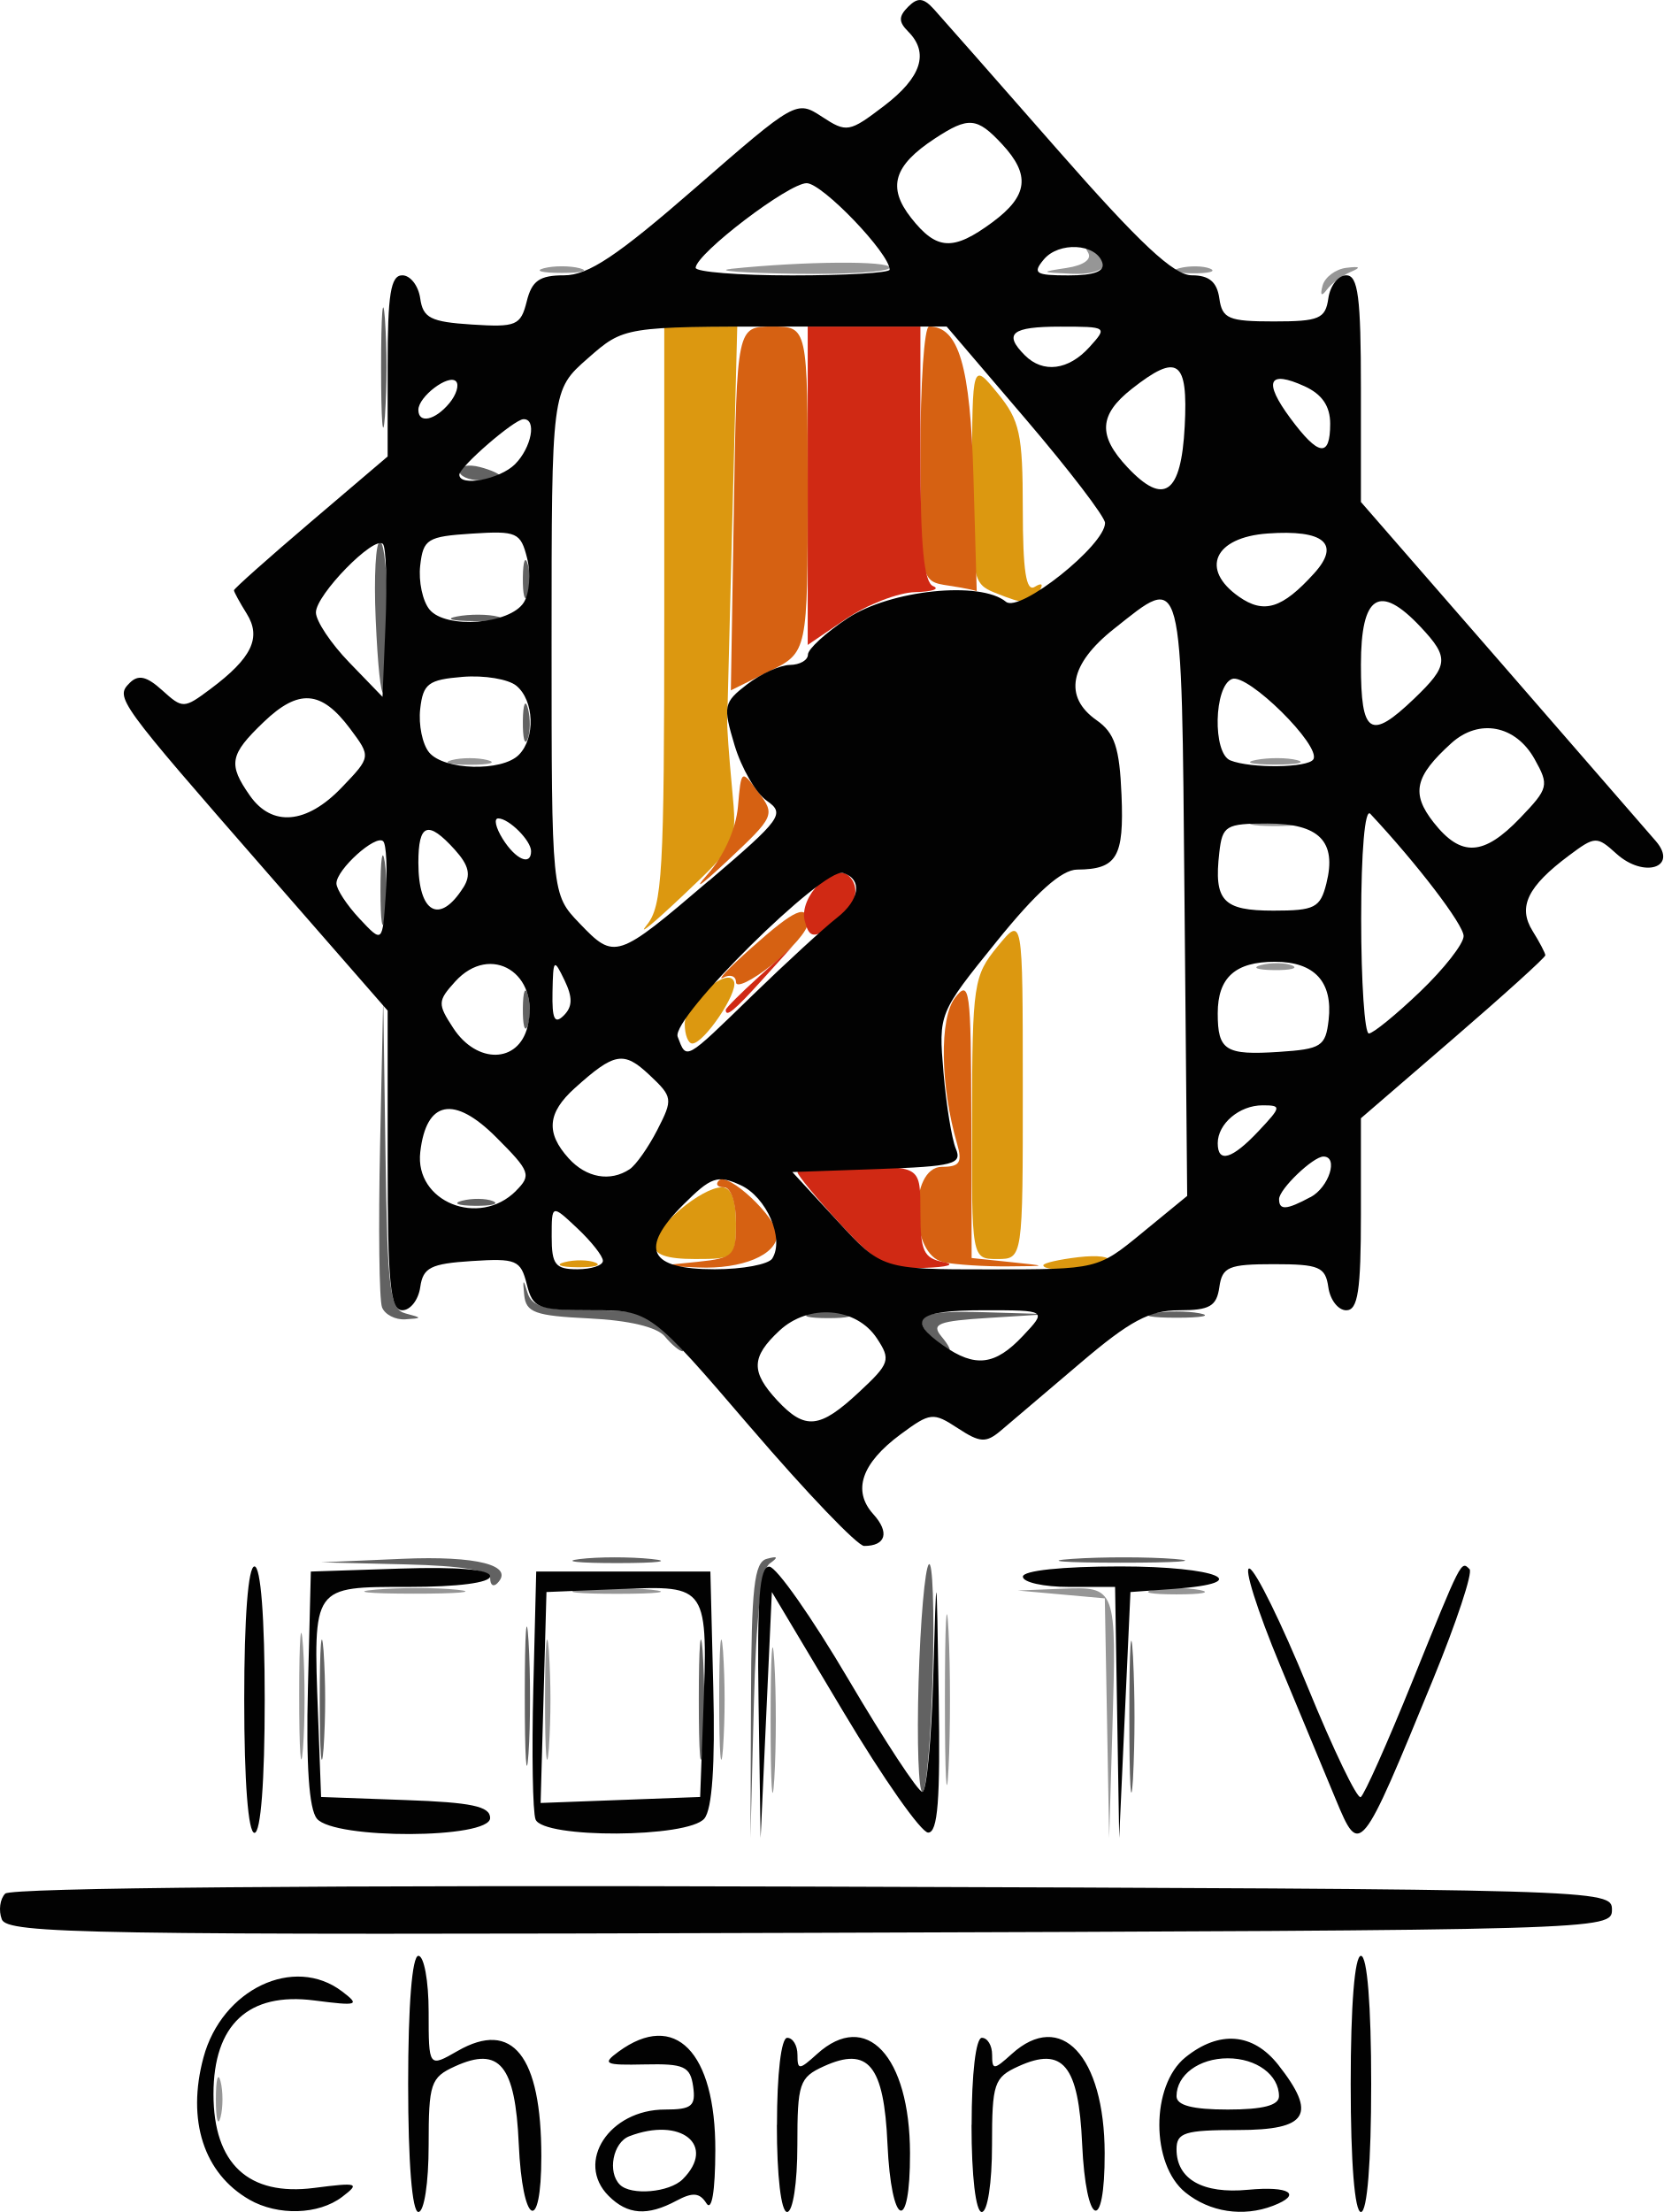
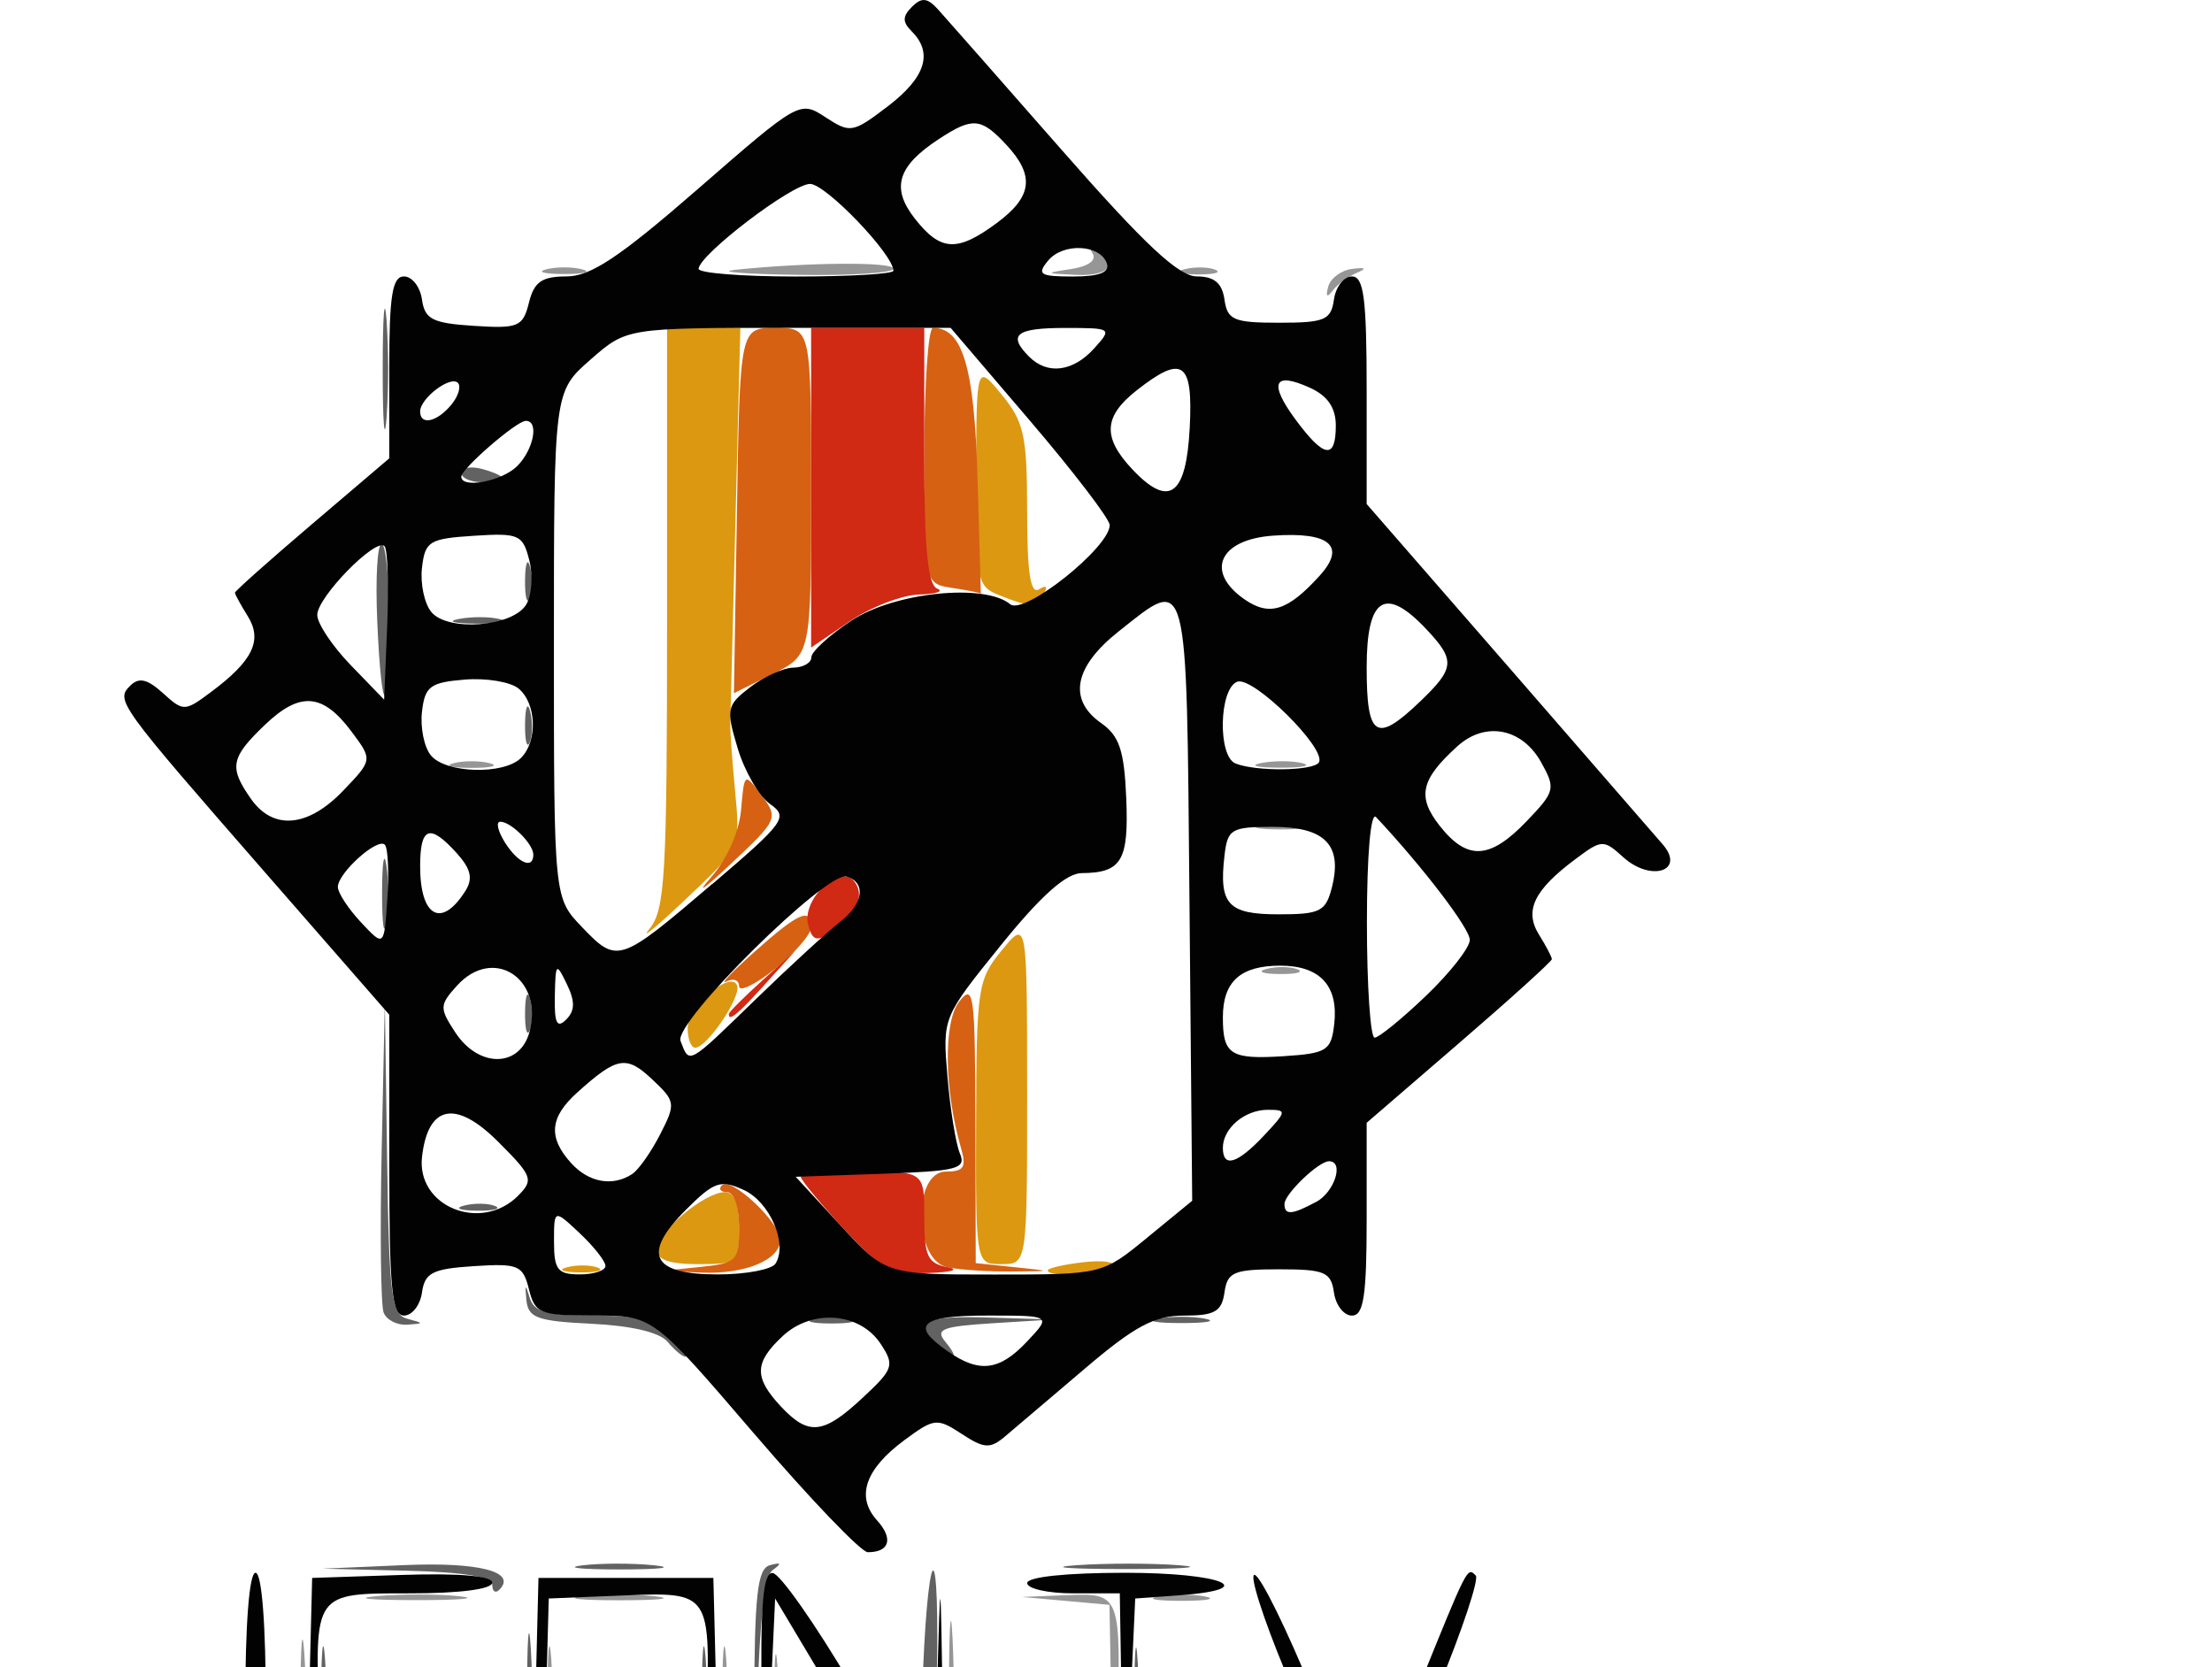
- <svg xmlns="http://www.w3.org/2000/svg" height="215.867" width="162.344">
+ <svg xmlns="http://www.w3.org/2000/svg" viewBox="0 0 215 162">
  <path d="M21.07 204.867c0-1.925.206-2.713.457-1.75s.252 2.537 0 3.5-.457.175-.457-1.75zm54.146-37c0-6.325.162-8.912.36-5.75s.198 8.338 0 11.5-.36.575-.36-5.75zm17.014-2c0-7.425.157-10.463.35-6.75s.192 9.787 0 13.5-.35.675-.35-6.75zm15.82 1.808l-.212-11.692-8.5-.766 4.28-.175c5.347-.218 5.367-.162 4.967 13.4l-.323 10.936zm-78.847-2.308c.003-5.5.17-7.622.373-4.716s.2 7.406-.005 10-.37.216-.368-5.284zm23.995.5c0-5.225.17-7.363.375-4.75a73.1 73.1 0 0 1 0 9.5c-.206 2.613-.375.475-.375-4.75zm17 0c0-5.225.17-7.363.375-4.75a73.1 73.1 0 0 1 0 9.5c-.206 2.613-.375.475-.375-4.75zm-33.584-10.733c2.352-.21 5.952-.208 8 .007s.124.388-4.276.384-6.076-.18-3.724-.39zm19.95.012c1.775-.22 4.925-.225 7-.008s.622.397-3.228.402-5.548-.173-3.772-.394zm56.022.016c1.237-.238 3.262-.238 4.5 0s.225.433-2.25.433-3.487-.195-2.25-.433zm10.52-60.987c.973-.254 2.323-.237 3 .037s-.12.48-1.77.46-2.204-.245-1.23-.498zM122.6 80.16c1.244-.24 3.044-.23 4 .02s-.062.446-2.262.435-2.982-.216-1.738-.455zm-78.512-5.982c.962-.252 2.538-.252 3.5 0s.175.457-1.75.457-2.712-.206-1.75-.457zm78.512-.018c1.244-.24 3.044-.23 4 .02s-.062.446-2.262.435-2.982-.216-1.738-.455zm6.495-46.293c.225-.825 1.272-1.605 2.326-1.732 1.347-.163 1.47-.044.417.4-.825.348-1.872 1.127-2.326 1.732-.53.708-.68.565-.417-.4zm-76.007-1.69c.963-.252 2.537-.252 3.5 0s.175.457-1.75.457-2.713-.206-1.75-.457zm18.25.058c7.174-.745 15.504-.808 15.502-.118-.001.413-4.164.678-9.252.6s-7.9-.3-6.25-.472zm32.767-.086c1.67-.252 2.5-.85 2.096-1.505-.4-.65-.206-.8.483-.373 2.2 1.36 1.14 2.595-2.095 2.446-3.05-.14-3.08-.176-.483-.568zm11.002.025c.973-.254 2.323-.237 3 .037s-.12.48-1.77.46-2.204-.244-1.23-.498z" fill="#969696" />
  <path d="M55.107 123.174c.973-.254 2.323-.237 3 .037s-.12.48-1.77.46-2.204-.245-1.23-.498zm46.73.302c0-.215 1.543-.57 3.43-.79s3.2-.044 2.94.39c-.484.783-6.37 1.153-6.37.4zm-38-2.037c0-1.67 4.648-5.573 6.635-5.573.893 0 1.365 1.21 1.365 3.5 0 3.417-.095 3.5-4 3.5-2.798 0-4-.43-4-1.427zm31.036-12.323c.034-13.1.152-13.892 2.495-16.75 2.46-3 2.46-3 2.464 13.75s.005 16.75-2.495 16.75-2.5 0-2.464-13.75zm-28.036-9.193c0-2.095 4.273-5.737 4.817-4.106.37 1.11-2.915 5.97-4.067 6.018-.412.017-.75-.843-.75-1.912zm-3.72-9.635c1.536-1.857 1.72-5.086 1.72-30.25v-28.17h7.124l-.98 38.5c-.03.55.18 3.475.467 6.5.52 5.5.52 5.5-4.765 10.5-2.906 2.75-4.5 4.065-3.565 2.92zm33.97-32.452c-2.142-.86-2.248-1.424-2.214-11.687.036-10.782.036-10.782 2.495-7.782 2.173 2.65 2.46 3.967 2.464 11.31.004 6.025.322 8.113 1.16 7.595.715-.442.883-.274.44.44-.827 1.338-1.292 1.35-4.345.123z" fill="#dc9810" />
  <path d="M68.088 123.14c3.53-.37 3.75-.594 3.75-3.832 0-1.954-.504-3.44-1.167-3.44-.642 0-.865-.302-.496-.67.87-.87 5.663 3.624 5.663 5.3 0 1.958-3.424 3.38-7.684 3.193l-3.816-.168zm24 .023c-3.3-.634-3.414-9.294-.133-9.294 1.722 0 1.995-.42 1.463-2.25-1.647-5.674-1.74-12.267-.198-14.25 1.428-1.837 1.557-.885 1.586 11.7l.032 13.7 3.75.392c3.75.392 3.75.392-.25.424-2.2.018-5.013-.163-6.25-.4zm-20.25-27.31c0-.606-.562-.805-1.25-.443s.55-.944 2.75-2.903c4.303-3.832 5.5-4.352 5.5-2.387 0 .688-1.575 2.507-3.5 4.043s-3.5 2.297-3.5 1.69zM69.03 85.367c1.613-1.8 2.8-4.448 3-6.65.317-3.65.317-3.65 2.004-1.396 1.645 2.198 1.57 2.362-3 6.65-2.572 2.418-3.474 3.046-2.004 1.396zm2.6-35.748c.294-17.752.294-17.752 3.75-17.752s3.456 0 3.456 15.895 0 15.895-3.75 17.752l-3.75 1.857zm20.956 7.53c-2.75-.417-2.75-.417-2.75-12.85 0-6.838.38-12.434.845-12.434 2.904 0 4.03 3.83 4.338 14.757l.317 11.095c0-.084-1.237-.34-2.75-.568z" fill="#d66112" />
  <path d="M73.3 165.95c.04-11.05.313-13.5 1.548-13.826 1.078-.293 1.157-.164.28.458-.82.582-1.326 5.11-1.548 13.826l-.33 12.96zm36.93 1.418c.002-6.6.164-9.17.36-5.71a121.81 121.81 0 0 1-.004 12c-.198 3.14-.358.31-.356-6.29zm-59.008-2c.002-6.05.167-8.396.366-5.213s.197 8.133-.004 11-.364.263-.362-5.787zm-20.014.5c0-5.225.17-7.363.375-4.75a73.1 73.1 0 0 1 0 9.5c-.206 2.613-.375.475-.375-4.75zm37 0c0-5.225.17-7.363.375-4.75a73.1 73.1 0 0 1 0 9.5c-.206 2.613-.375.475-.375-4.75zm21.452-1.748c.172-5.914.622-11.07 1-11.456s.547 4.45.377 10.75-.62 11.455-1 11.456-.55-4.836-.377-10.75zm-41.813-10.085c0-.778-2.746-1.234-8.25-1.368l-8.25-.2 7.905-.344c7.31-.318 11.03.643 9.278 2.396-.376.376-.683.158-.683-.483zm8.728-1.888c1.775-.22 4.925-.225 7-.008s.622.397-3.228.402-5.548-.173-3.772-.394zm48.056-.017c2.906-.203 7.406-.2 10 .005s.216.37-5.284.368-7.622-.17-4.716-.373zm-39.746-21.716c-.756-.91-3.505-1.565-7.362-1.75-5.308-.255-6.183-.57-6.358-2.296-.158-1.558-.09-1.613.313-.25.414 1.405 1.654 1.75 6.288 1.75 4.502 0 6.17.44 7.582 2 .995 1.1 1.57 2 1.277 2s-1.076-.655-1.74-1.454zm26.162.254c-2.254-2.254-1.2-2.8 5.05-2.61l6.25.19-5.83.363c-4.953.31-5.648.58-4.628 1.81 1.45 1.748.837 1.928-.843.248zm-53.76-3.096c-.274-.713-.36-7.8-.19-15.75l.308-14.454.22 15.177c.196 13.504.413 15.227 1.97 15.634 1.64.43 1.638.465-.03.573-.98.064-2.005-.467-2.28-1.18zm41.8.607c.963-.252 2.537-.252 3.5 0s.175.457-1.75.457-2.713-.206-1.75-.457zm33.5-.016c1.237-.238 3.262-.238 4.5 0s.225.433-2.25.433-3.487-.195-2.25-.433zm-67.48-10.987c.973-.254 2.323-.237 3 .037s-.12.48-1.77.46-2.204-.245-1.23-.498zm5.926-18.807c.02-1.65.244-2.204.498-1.23s.237 2.323-.037 3-.48-.12-.46-1.77zm-13.895-11.5c0-3.025.187-4.263.417-2.75s.23 3.987 0 5.5-.417.275-.417-2.75zm13.895-16.5c.02-1.65.244-2.204.498-1.23s.237 2.323-.037 3-.48-.12-.46-1.77zM36.667 60.365c-.18-4.126.01-7.5.42-7.5s.75 3.377.75 7.502c0 9.688-.746 9.687-1.17-.002zm7.933-.205c1.244-.24 3.044-.23 4 .02s-.062.446-2.262.435-2.982-.216-1.738-.455zm6.433-3.793c.02-1.65.244-2.204.498-1.23s.237 2.323-.037 3-.48-.12-.46-1.77zM44.838 45.96c0-.5.9-.67 2-.383s2 .696 2 .906-.9.383-2 .383-2-.408-2-.906zm-7.64-10.094c0-5.225.17-7.363.375-4.75a73.1 73.1 0 0 1 0 9.5c-.206 2.612-.375.475-.375-4.75z" fill="#626262" />
  <path d="M81.965 119.39c-2.27-2.463-4.127-4.713-4.127-5s2.7-.522 6-.522c6 0 6 0 6 4.43 0 3.8.32 4.492 2.25 4.864 1.25.24.417.494-1.873.57-3.678.12-4.568-.347-8.25-4.34zM70.838 98.554c0-.172 1.463-1.635 3.25-3.25l3.25-2.937-2.937 3.25c-2.738 3.03-3.563 3.7-3.563 2.937zm7.71-8.686c-.615-2.352 2.862-5.83 4.346-4.345 1.3 1.3.415 3.568-1.974 5.06-1.568.98-1.96.86-2.372-.715zm.29-42.465V31.867h11v12.417c0 8.998.344 12.556 1.25 12.92.688.277-.108.54-1.768.583s-4.697 1.22-6.75 2.615l-3.732 2.536z" fill="#d02914" />
  <path d="M24.338 214.66c-4.45-2.552-6.128-7.748-4.478-13.874 1.795-6.666 8.838-10.017 13.537-6.44 1.774 1.35 1.54 1.425-2.73.875-6.41-.826-9.83 2.356-9.83 9.148s3.42 9.974 9.83 9.148c4.27-.55 4.503-.475 2.73.875-2.3 1.75-6.27 1.868-9.06.27zm15.5-11.292c0-7.667.387-12.5 1-12.5.55 0 1 2.454 1 5.453 0 5.453 0 5.453 2.832 3.828 5.354-3.073 8.168.47 8.168 10.283 0 7.758-1.85 6.742-2.204-1.21-.342-7.684-1.875-9.55-6.218-7.572-2.387 1.087-2.578 1.658-2.578 7.696 0 3.68-.436 6.52-1 6.52-.613 0-1-4.833-1-12.5zm19.57 10.93c-3.29-3.29.064-8.43 5.498-8.43 2.61 0 3.022-.336 2.75-2.25-.28-1.962-.883-2.238-4.72-2.152-3.926.087-4.202-.048-2.56-1.25 5.505-4.026 9.468.012 9.445 9.625-.01 4.02-.345 6.008-.873 5.174-.658-1.04-1.336-1.097-2.92-.25-2.838 1.52-4.77 1.382-6.62-.468zm7.23-1.63c3.32-3.32-.176-6.128-5.218-4.193-1.594.612-2.15 3.5-.915 4.726 1.087 1.087 4.84.76 6.133-.533zm9.2-5.3c0-5 .412-8.5 1-8.5.55 0 1 .745 1 1.655 0 1.512.166 1.505 1.918-.08 4.796-4.34 9.043.192 9.068 9.675.02 7.994-1.828 7.24-2.2-.896-.342-7.684-1.875-9.55-6.218-7.572-2.387 1.087-2.578 1.658-2.578 7.696 0 3.68-.436 6.52-1 6.52-.588 0-1-3.5-1-8.5zm19 0c0-5 .412-8.5 1-8.5.55 0 1 .745 1 1.655 0 1.512.166 1.505 1.918-.08 4.796-4.34 9.043.192 9.068 9.675.02 7.994-1.828 7.24-2.2-.896-.342-7.684-1.875-9.55-6.218-7.572-2.387 1.087-2.578 1.658-2.578 7.696 0 3.68-.436 6.52-1 6.52-.588 0-1-3.5-1-8.5zm20.86 6.588c-3.385-2.74-3.385-10.436 0-13.177 3.3-2.664 6.6-2.4 9.067.723 3.824 4.862 2.896 6.365-3.927 6.365-5.203 0-6 .25-6 1.878 0 2.925 2.56 4.375 6.98 3.953 4.058-.387 5.353.444 2.437 1.563s-6.178.622-8.557-1.305zm9.14-9.388c0-2.08-2.2-3.7-5-3.7s-5 1.62-5 3.7c0 .893 1.564 1.3 5 1.3s5-.407 5-1.3zm7-1.2c0-7.667.387-12.5 1-12.5s1 4.833 1 12.5-.387 12.5-1 12.5-1-4.833-1-12.5zM.176 187.306c-.332-.865-.18-1.996.335-2.512.574-.574 31.265-.84 78.883-.683 77.192.254 77.944.275 77.944 2.256s-.752 2.002-78.28 2.256c-70.43.23-78.34.098-78.883-1.317zm23.662-21.44c0-8 .385-13 1-13s1 5 1 13-.385 13-1 13-1-5-1-13zm7.09 11.607c-.765-.922-1.06-5.233-.872-12.75l.284-11.357 8.75-.29c5.57-.184 8.75.09 8.75.75 0 .632-3.128 1.04-7.98 1.04-9.41 0-9.286-.175-8.816 12.503l.297 7.997 8.25.3c6.432.226 8.25.612 8.25 1.75 0 2.048-15.217 2.108-16.91.066zm21.345.082c-.277-.72-.375-6.46-.22-12.75l.285-11.44h17l.284 11.357c.188 7.517-.107 11.828-.872 12.75-1.575 1.897-15.753 1.968-16.477.082zm16.362-10.186c.47-12.663.482-12.644-8.076-12.297l-7.22.293-.57 20.585 15.57-.585.297-7.997zm5.405-1.253c-.153-10.05.1-13.245 1.05-13.228.688.012 4.163 4.962 7.722 11s6.808 10.978 7.217 10.978.888-5.062 1.064-11.25c.32-11.25.32-11.25.533 2 .162 10.06-.087 13.244-1.036 13.224-.687-.014-4.4-5.302-8.25-11.75l-7-11.724-1.098 24zm35 1l-.2-12.25h-4.5c-2.475 0-4.5-.45-4.5-1 0-.596 3.833-1 9.5-1 9.5 0 13.34 1.607 5.25 2.192l-4.25.308-1.098 24zm21.346 8.5l-5.433-13.078c-2.246-5.405-3.59-9.663-2.986-9.462s3.15 5.39 5.66 11.528 4.845 10.99 5.188 10.776 2.593-5.253 5-11.2c4.872-12.046 4.79-11.883 5.625-11.046.33.33-1.274 5.176-3.567 10.766-7.072 17.247-7.15 17.342-9.487 11.715zm-57.07-36.25c-9.858-11.5-9.858-11.5-15.56-11.5-5.28 0-5.75-.19-6.343-2.553-.59-2.346-1.023-2.53-5.358-2.25-4.02.26-4.765.636-5.037 2.553-.176 1.238-.963 2.25-1.75 2.25-1.175 0-1.43-2.607-1.43-14.62v-14.62l-11.75-13.46C11.42 68.36 11.22 68.084 12.66 66.644c.84-.84 1.656-.653 3.177.724 1.996 1.806 2.115 1.803 4.696-.124 4.047-3.02 5.01-5.017 3.546-7.36-.683-1.094-1.243-2.12-1.243-2.278s3.375-3.16 7.5-6.673l7.5-6.385v-8.84c0-7 .298-8.84 1.43-8.84.787 0 1.574 1.013 1.75 2.25.272 1.917 1.017 2.295 5.037 2.553 4.335.28 4.77.097 5.358-2.25.5-2.03 1.257-2.553 3.652-2.553 2.35 0 5.175-1.884 12.838-8.558 9.75-8.49 9.846-8.545 12.335-6.915 2.4 1.573 2.66 1.528 6.053-1.06 3.66-2.79 4.43-5.18 2.345-7.267-.933-.933-.932-1.468.007-2.407s1.496-.888 2.528.25c.726.8 6.156 6.97 12.065 13.707 8.04 9.166 11.338 12.25 13.103 12.25 1.684 0 2.45.643 2.678 2.25.283 1.99.896 2.25 5.32 2.25s5.037-.26 5.32-2.25c.176-1.237.963-2.25 1.75-2.25 1.155 0 1.43 2.134 1.43 11.06v11.06l13.664 15.69 15.136 17.42c2.192 2.575-1.185 3.638-3.862 1.215-1.916-1.734-2.082-1.727-4.635.18-4.047 3.02-5.008 5.017-3.546 7.36.683 1.094 1.243 2.163 1.243 2.374s-4.05 3.876-9 8.143l-9 7.76v9.37c0 7.46-.292 9.37-1.43 9.37-.787 0-1.574-1.012-1.75-2.25-.283-1.99-.896-2.25-5.32-2.25s-5.037.26-5.32 2.25c-.264 1.858-.947 2.25-3.922 2.25-2.89 0-4.803 1.023-9.68 5.18l-7.743 6.578c-1.435 1.204-2.015 1.17-4.19-.256-2.397-1.57-2.677-1.54-5.575.602-3.82 2.825-4.735 5.504-2.66 7.797 1.61 1.78 1.223 3.097-.9 3.097-.64 0-5.6-5.175-11.023-11.5zm10.532-3.51c3.01-2.8 3.124-3.157 1.742-5.25-2.013-3.05-6.653-3.413-9.515-.747-2.768 2.58-2.8 4.015-.2 6.818 2.71 2.9 4.134 2.764 7.97-.82zm16-5.49c2.35-2.5 2.35-2.5-3.826-2.5-6.54 0-7.577.904-3.952 3.443 3.116 2.183 5.063 1.946 7.777-.943zm-41-7.326c0-.454-1.125-1.883-2.5-3.174-2.5-2.35-2.5-2.35-2.5.826 0 2.72.358 3.174 2.5 3.174 1.375 0 2.5-.372 2.5-.826zm16.535-.23c1.2-1.942-.562-5.998-3.11-7.16-2.242-1.02-2.863-.806-5.614 1.945-4.3 4.3-3.327 6.272 3.1 6.272 2.735 0 5.266-.476 5.626-1.057zm36.127-2.522l4.368-3.58-.265-29.17c-.295-32.462-.06-31.568-6.88-26.17-4.346 3.44-4.954 6.637-1.695 8.92 1.76 1.233 2.237 2.664 2.43 7.3.254 6.066-.448 7.247-4.327 7.274-1.518.01-3.975 2.204-7.87 7.024-5.663 7.01-5.663 7.01-5.182 12.75.264 3.158.81 6.5 1.2 7.45.65 1.52-.186 1.74-7.61 2l-8.34.292 4.377 4.75c4.377 4.75 4.377 4.75 14.897 4.75s10.52 0 14.888-3.58zm-61.152-4.073c1.537-1.537 1.4-1.904-1.936-5.24-4.115-4.115-6.817-3.588-7.4 1.444-.572 4.852 5.73 7.41 9.345 3.796zm77.556.617c1.803-.965 2.76-3.965 1.263-3.965-1.01 0-4.33 3.187-4.33 4.155 0 1.11.72 1.066 3.066-.2zm-66.455-2.73c.61-.404 1.83-2.137 2.707-3.85 1.534-2.995 1.503-3.204-.786-5.355-2.507-2.355-3.404-2.196-7.28 1.294-2.674 2.408-2.844 4.363-.595 6.848 1.724 1.905 4.055 2.32 5.955 1.063zm61.4-3.735c2.22-2.363 2.24-2.5.374-2.5-2.258 0-4.374 1.8-4.374 3.7 0 1.984 1.405 1.562 4-1.2zm-71.372-10.155c1.304-5.197-3.59-8.256-7.065-4.415-1.713 1.893-1.724 2.175-.172 4.544 2.3 3.512 6.34 3.44 7.237-.13zm21.975-3.095c3.258-3.162 6.96-6.56 8.227-7.548 2.237-1.745 2.517-3.768.607-4.375-1.895-.602-16.84 14.183-16.15 15.98.88 2.294.636 2.43 7.316-4.056zm56.22 2.44c.43-3.738-1.37-5.7-5.245-5.7-3.867 0-5.578 1.543-5.578 5.033 0 3.63.748 4.103 5.963 3.763 4.146-.27 4.565-.54 4.86-3.107zm8.928-2.776c2.338-2.235 4.25-4.678 4.25-5.428 0-1.11-4.526-7.038-9.11-11.936-.523-.558-.89 3.667-.89 10.25 0 6.16.338 11.195.75 11.19s2.662-1.84 5-4.075zm-83.515-1.13c-1.033-2.144-1.104-2.073-1.167 1.167-.052 2.63.2 3.172 1.1 2.283.863-.863.88-1.762.068-3.45zm14.136-9.72c7.068-6.035 7.42-6.522 5.613-7.786-1.06-.742-2.474-3.18-3.144-5.416-1.148-3.83-1.077-4.175 1.22-5.942 1.342-1.03 3.227-1.885 4.19-1.897s1.75-.466 1.75-1.008 1.748-2.143 3.884-3.556c4.165-2.756 12.955-3.666 15.446-1.598 1.34 1.11 9.67-5.517 9.67-7.694 0-.586-3.48-5.138-7.73-10.116l-7.73-9.05H76.643c-15.735 0-15.735 0-19.27 3.104s-3.535 3.104-3.535 27.695 0 24.592 2.717 27.428c3.45 3.6 3.63 3.54 12.654-4.164zM37.403 82.1c-.713-.713-4.565 2.754-4.565 4.11 0 .567 1.013 2.113 2.25 3.436 2.25 2.405 2.25 2.405 2.56-2.293.17-2.584.06-4.947-.244-5.25zm7.82 4.517c.77-1.222.56-2.15-.834-3.7-2.626-2.9-3.553-2.57-3.553 1.275 0 4.93 2.078 6.075 4.387 2.416zm84.242-.404c1.028-4.094-.69-5.845-5.737-5.845-4.08 0-4.414.2-4.716 2.834-.54 4.712.348 5.666 5.274 5.666 4.05 0 4.58-.272 5.18-2.655zm-77.628-3.145c0-1.04-2.167-3.2-3.208-3.2-.445 0-.246.9.44 2 1.262 2.02 2.768 2.673 2.768 1.2zm96.543-3.245c2.776-2.898 2.844-3.175 1.404-5.75-1.85-3.308-5.424-3.988-8.122-1.547-3.58 3.24-3.953 4.908-1.73 7.735 2.68 3.405 4.875 3.29 8.448-.438zm-115.038-2.96c2.88-3.005 2.88-3.005.83-5.75-2.802-3.756-5.015-3.927-8.435-.65-3.327 3.187-3.5 4.107-1.344 7.183s5.537 2.778 8.948-.782zm17.295-3.195c1.637-1.637 1.512-5.296-.23-6.742-.787-.653-3.15-1.045-5.25-.872-3.353.276-3.86.658-4.142 3.125-.177 1.546.215 3.458.872 4.25 1.45 1.746 7.09 1.9 8.75.24zm77.553.438c.805-1.302-6.407-8.43-7.936-7.845-1.77.68-1.91 7.242-.167 7.944 1.993.804 7.587.735 8.103-.1zm9.842-5.925c3.375-3.233 3.444-4.003.63-6.998-4.022-4.28-5.826-3.14-5.826 3.686s.915 7.413 5.195 3.313zm-100.66-15.1c-.85-.85-6.536 4.965-6.536 6.687 0 .833 1.462 3.027 3.25 4.875l3.25 3.36.296-7.182c.163-3.95.046-7.433-.26-7.74zm13.76 5.702c.55-.877.693-2.814.32-4.303-.634-2.526-.997-2.688-5.397-2.405-4.342.28-4.743.527-5.04 3.114-.177 1.546.234 3.48.914 4.3 1.597 1.924 7.858 1.444 9.204-.706zm77.142-2.836c2.608-2.882.972-4.28-4.552-3.883-5.208.373-6.616 3.49-2.788 6.17 2.443 1.71 4.224 1.156 7.34-2.287zm-12.638-14.33c.34-6.483-.673-7.2-5.165-3.668-3.213 2.528-3.327 4.56-.43 7.647 3.577 3.807 5.25 2.618 5.594-3.98zm-65.37 3.688c1.62-1.62 2.15-4.453.82-4.397-.92.04-6.25 4.66-6.25 5.42 0 1.198 3.952.453 5.43-1.023zm79.57-3.95c0-1.72-.796-2.884-2.504-3.662-3.537-1.612-4.046-.48-1.396 3.105 2.764 3.738 3.9 3.9 3.9.557zm-85.98-2.003c.696-.838.987-1.802.647-2.143-.726-.726-3.667 1.5-3.667 2.79 0 1.377 1.63 1.028 3.02-.647zm62.48-5.476c1.785-1.973 1.747-2-2.845-2-4.753 0-5.583.672-3.455 2.8 1.775 1.775 4.254 1.46 6.3-.8zm-19.5-7.56c0-1.584-6.58-8.44-8.1-8.44-1.756 0-10.716 6.82-10.837 8.25-.035.413 4.21.75 9.436.75s9.5-.25 9.5-.56zm20.755-.69c-.617-1.873-4.25-2.063-5.715-.298-1.12 1.35-.81 1.548 2.42 1.548 2.518 0 3.574-.4 3.294-1.25zM96.878 21.68c3.478-2.57 3.724-4.614.92-7.623-2.442-2.622-3.265-2.69-6.537-.547-4.045 2.65-4.68 4.763-2.33 7.752 2.5 3.178 4.1 3.262 7.946.42z" fill="#020202" />
</svg>
